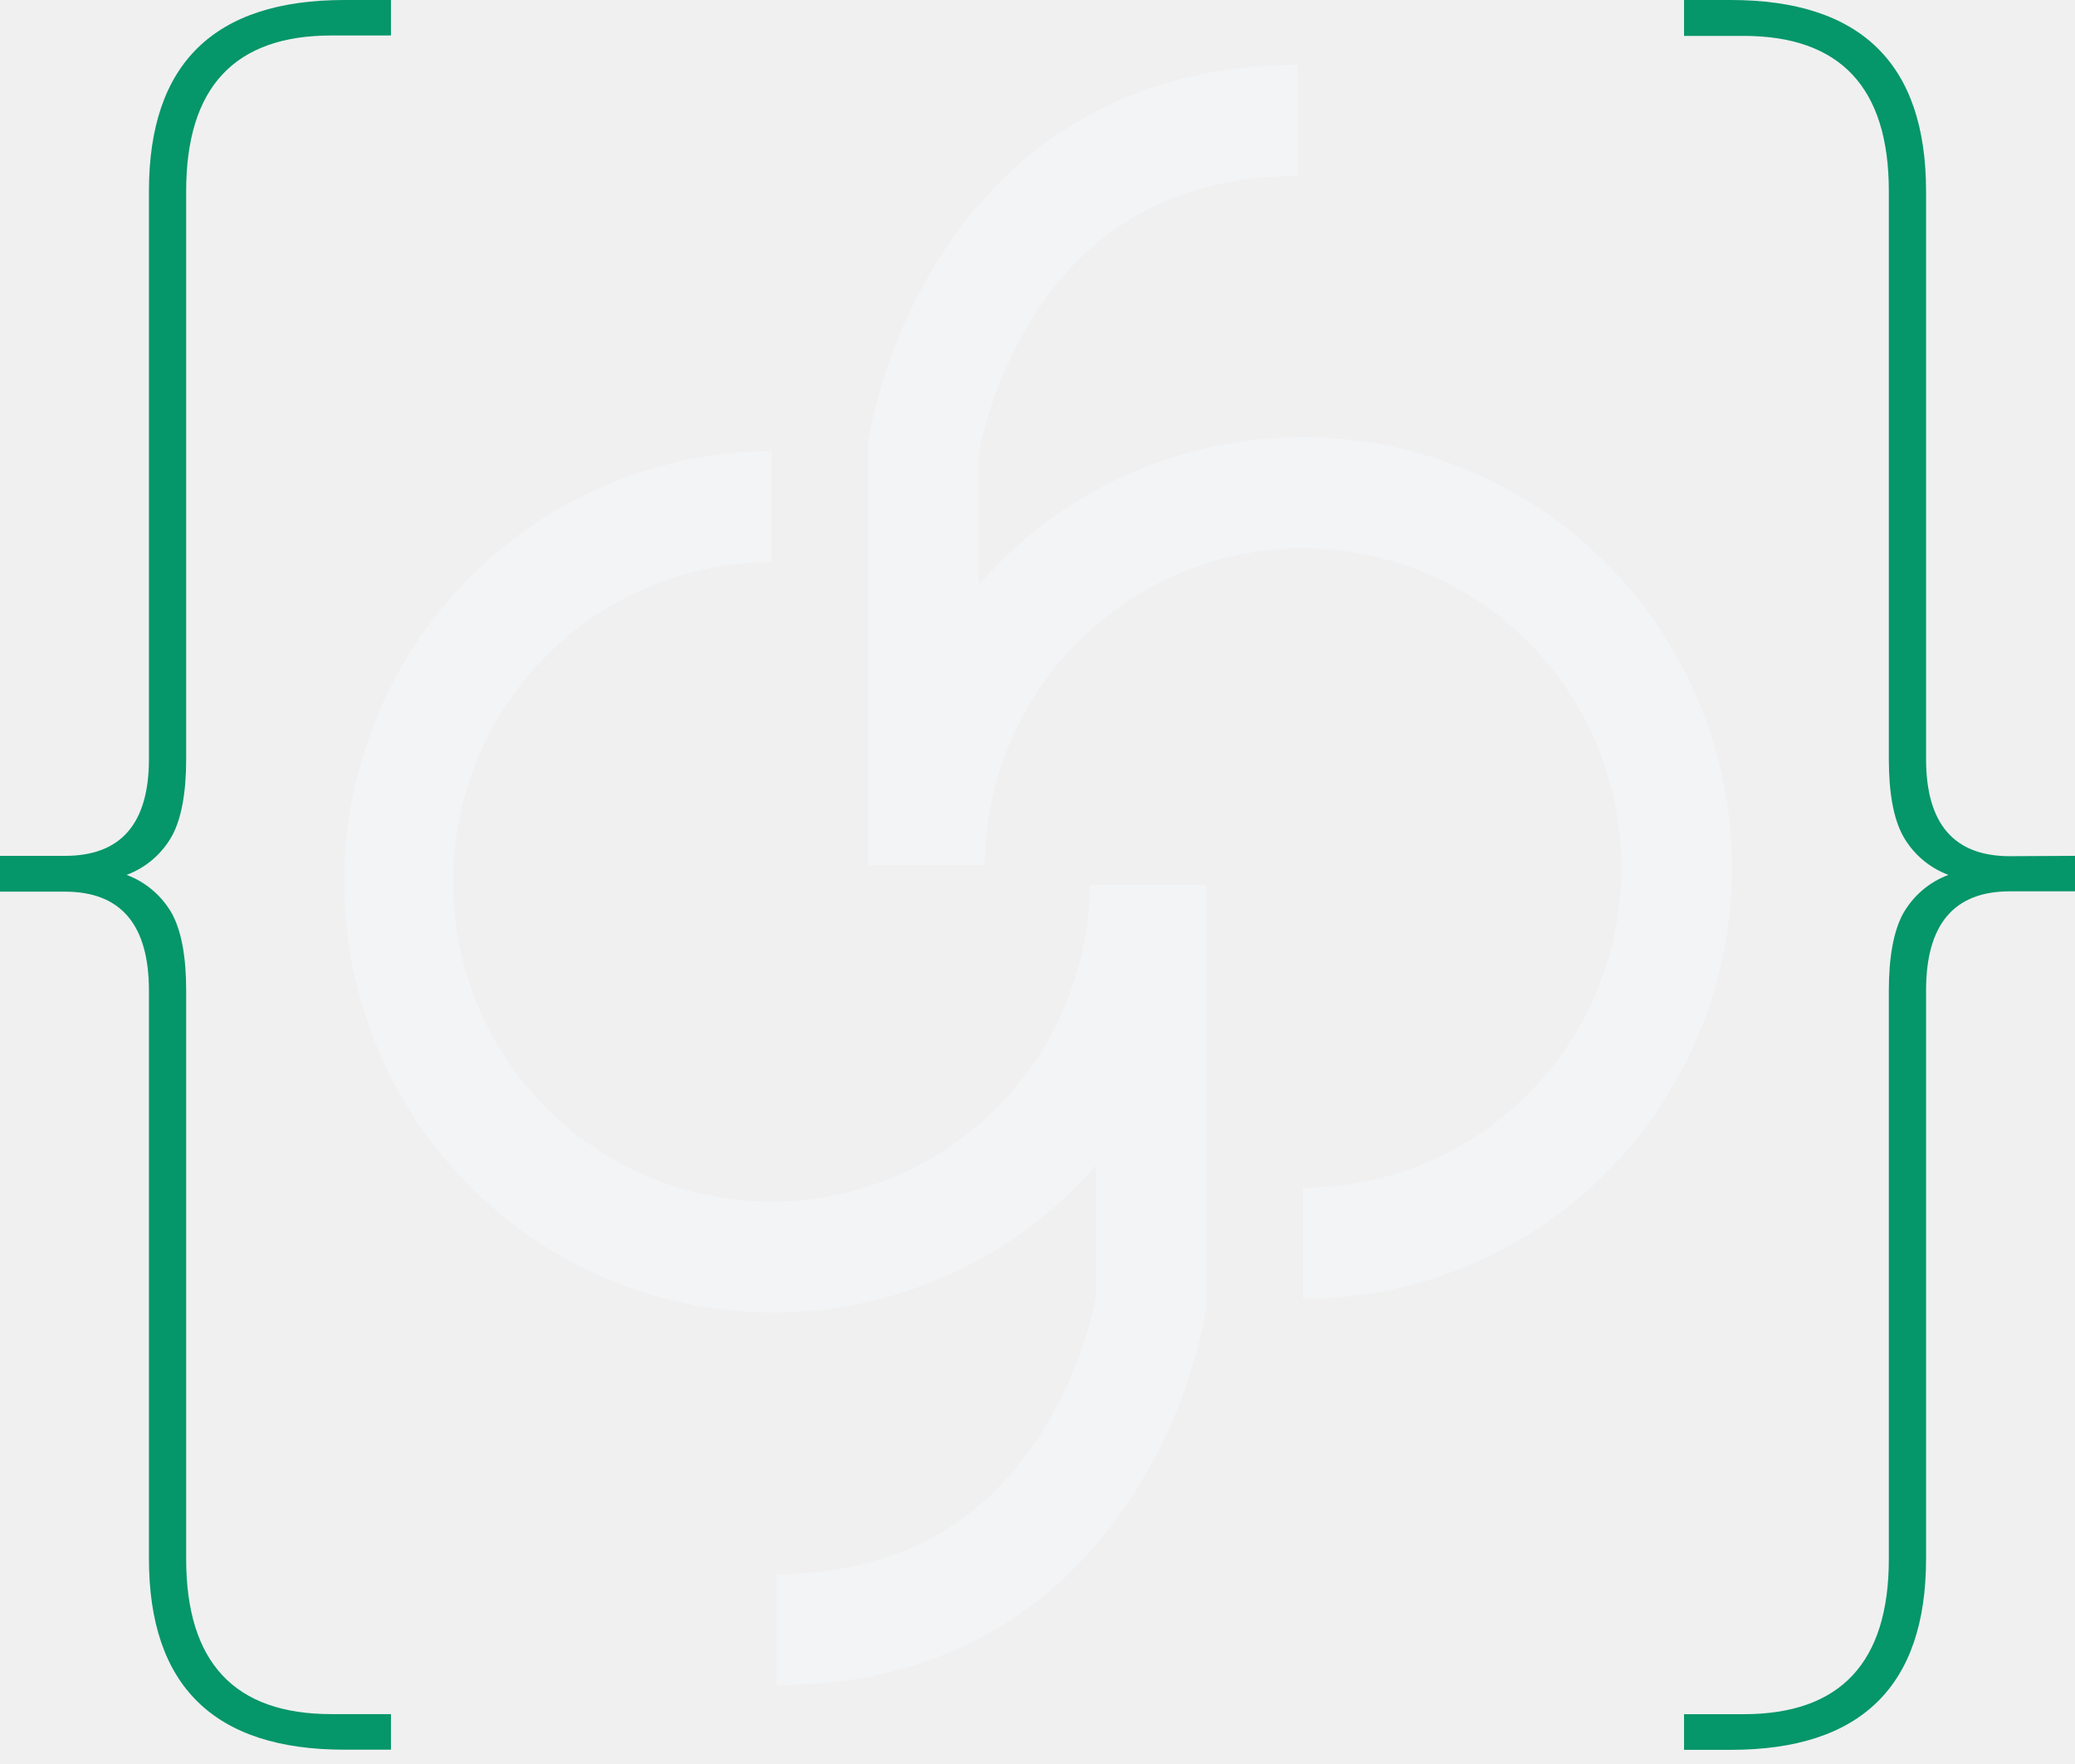
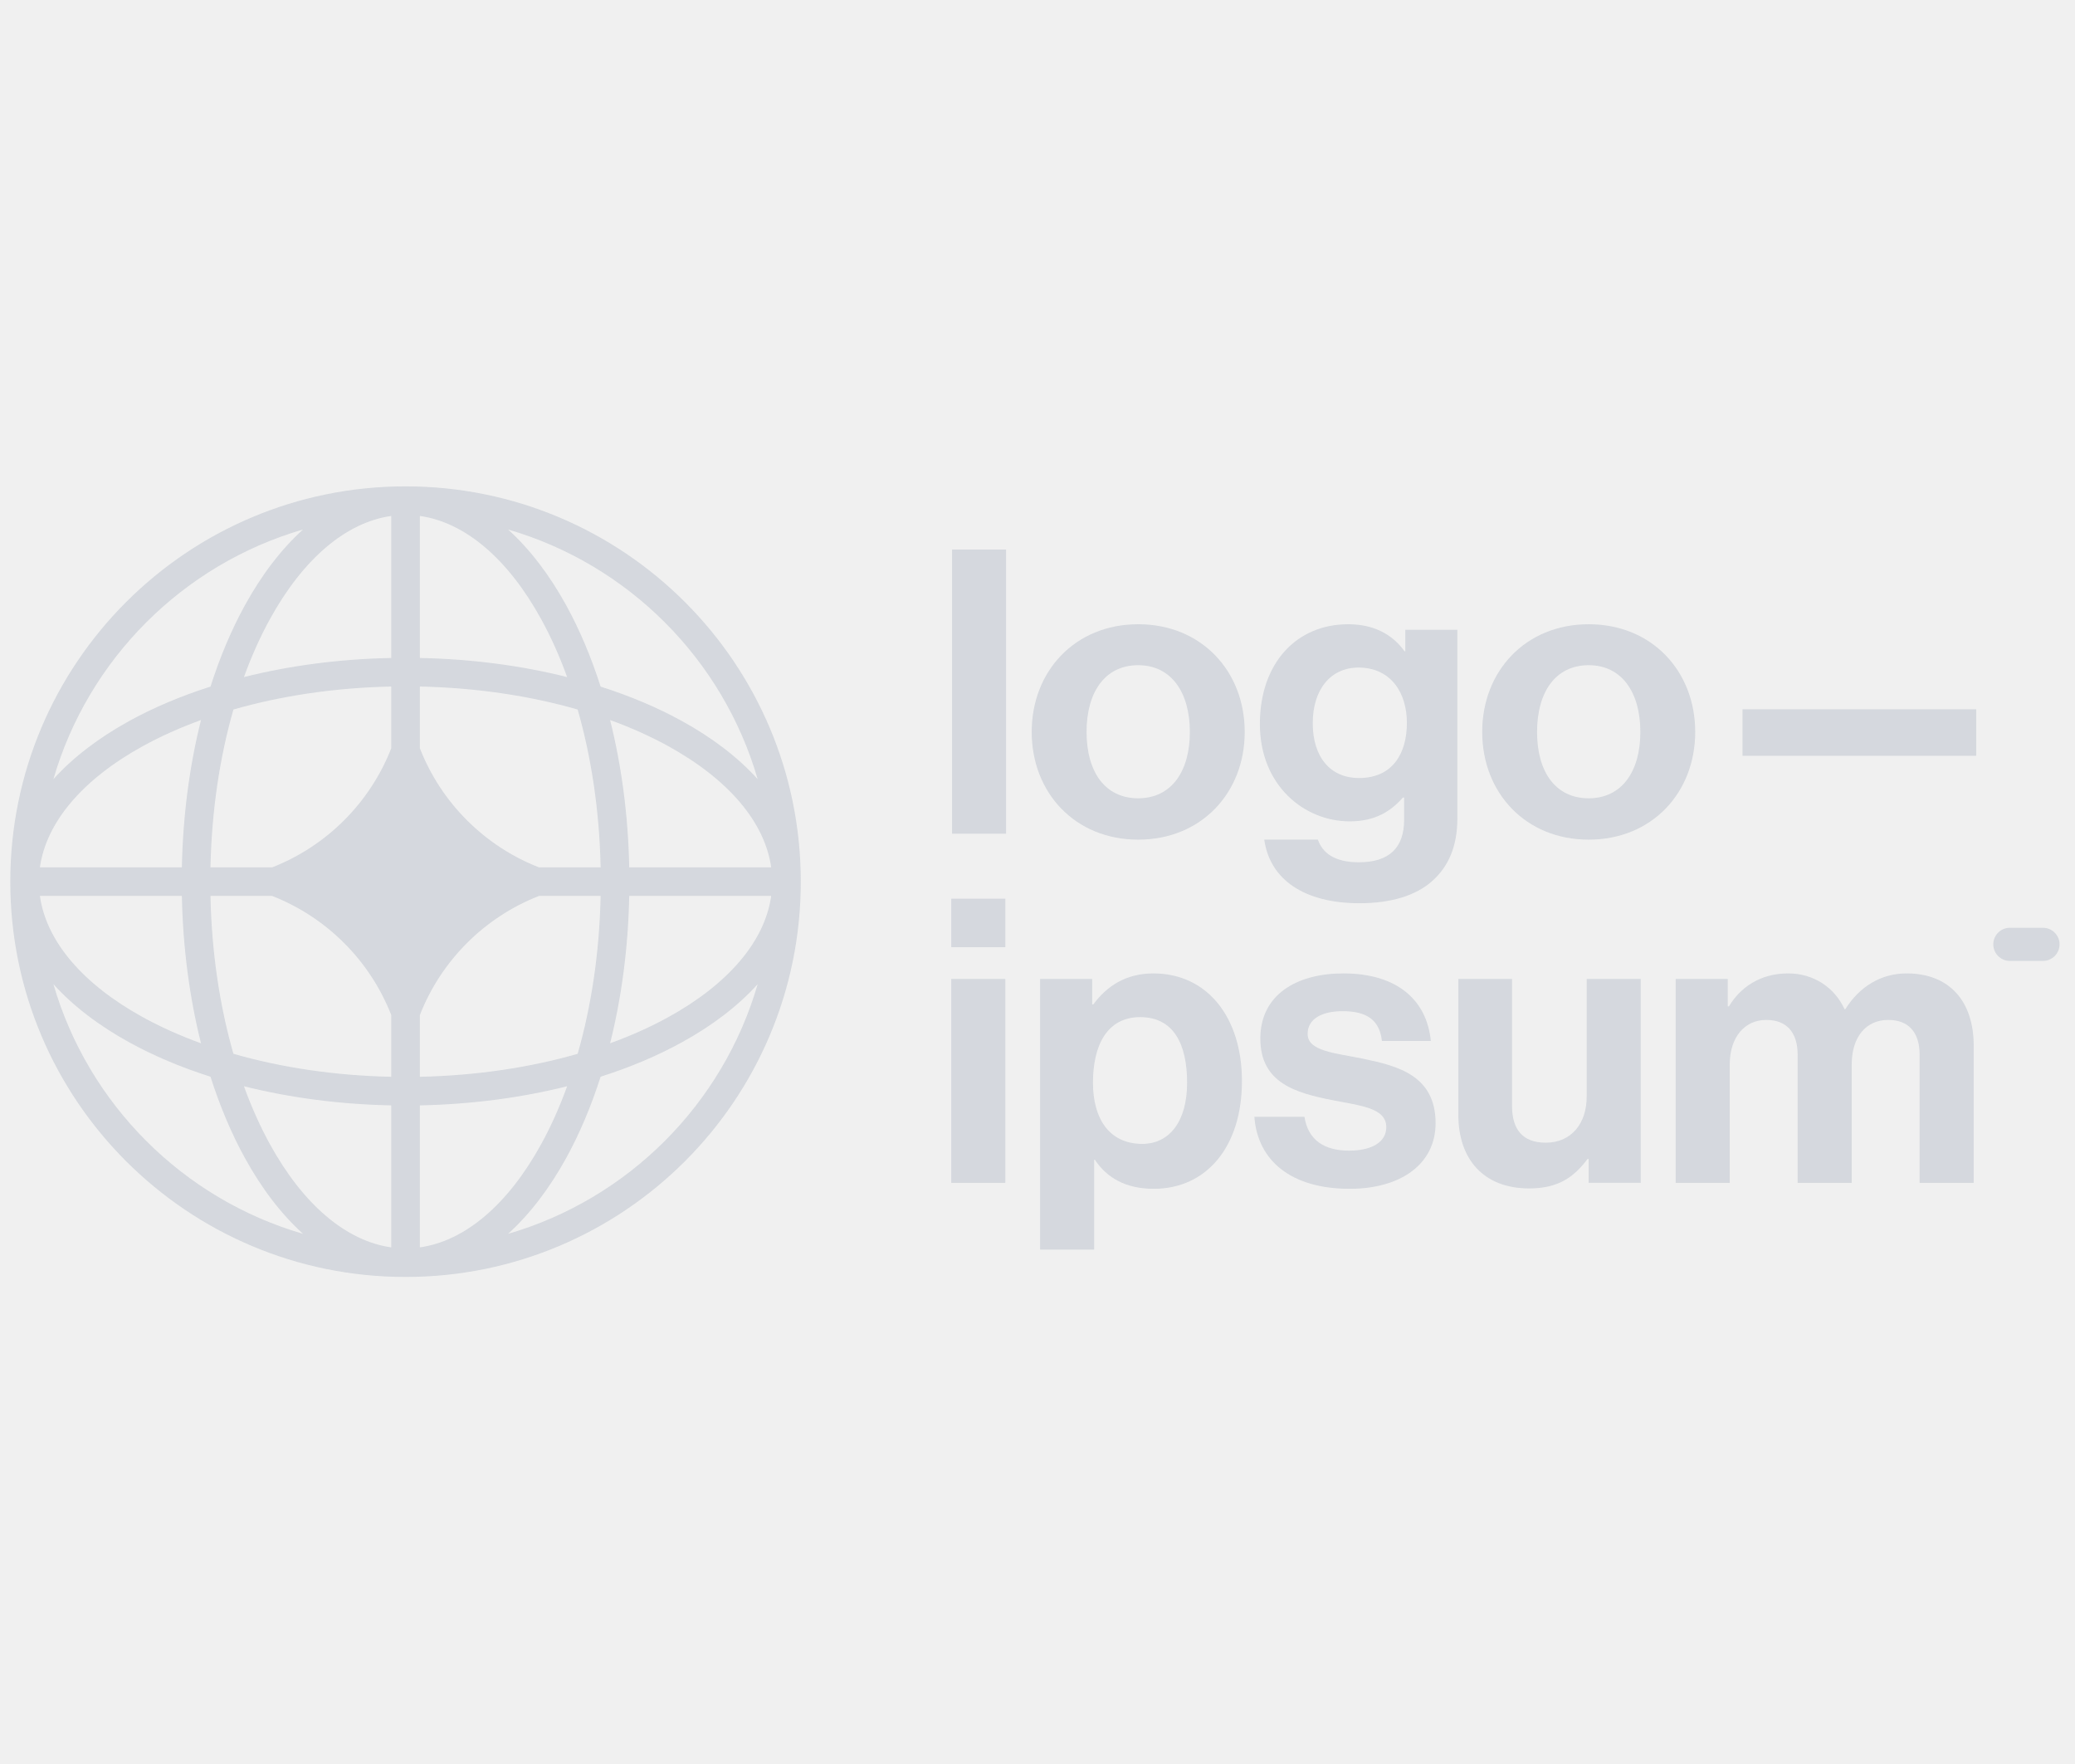
- <svg xmlns="http://www.w3.org/2000/svg" width="153" height="130" viewBox="0 0 153 130" fill="none">
-   <path d="M88.519 65.217H80.368C80.328 69.872 78.917 74.411 76.313 78.262C73.708 82.112 70.026 85.103 65.732 86.857C61.437 88.61 56.722 89.048 52.18 88.115C47.638 87.182 43.472 84.92 40.209 81.614C36.945 78.308 34.729 74.106 33.84 69.537C32.95 64.969 33.428 60.238 35.212 55.941C36.996 51.645 40.007 47.974 43.865 45.393C47.723 42.812 52.255 41.435 56.892 41.436V33.252C51.704 33.272 46.6 34.573 42.032 37.04C37.463 39.508 33.569 43.066 30.692 47.401C27.816 51.736 26.046 56.715 25.538 61.899C25.029 67.083 25.799 72.313 27.779 77.127C29.759 81.942 32.888 86.194 36.89 89.508C40.893 92.823 45.645 95.097 50.73 96.132C55.814 97.167 61.074 96.93 66.046 95.442C71.018 93.955 75.549 91.262 79.239 87.601C79.782 87.062 80.307 86.504 80.807 85.935V95.693C80.043 99.309 78.633 102.757 76.647 105.869C72.266 112.607 65.738 116.056 57.252 116.056V124.24C71.467 124.24 79.355 116.669 83.486 110.316C86.167 106.163 88.01 101.521 88.909 96.655L88.952 96.361V65.241L88.519 65.217Z" fill="#F3F4F6" />
-   <path d="M96.109 32.235C87.741 32.202 79.702 35.507 73.761 41.424C73.212 41.969 72.681 42.532 72.18 43.108V33.343C72.947 29.636 74.395 26.104 76.451 22.93C80.826 16.32 87.305 12.963 95.7 12.963V4.784C81.491 4.784 73.596 12.344 69.466 18.703C66.786 22.857 64.942 27.498 64.036 32.363L63.999 32.664V63.783H72.602C72.642 59.13 74.054 54.593 76.659 50.744C79.263 46.895 82.944 43.906 87.237 42.154C91.53 40.402 96.244 39.965 100.784 40.898C105.324 41.831 109.488 44.092 112.75 47.397C116.013 50.702 118.228 54.902 119.117 59.469C120.007 64.036 119.53 68.765 117.747 73.06C115.964 77.355 112.955 81.024 109.099 83.606C105.243 86.187 100.712 87.564 96.078 87.564V95.749C104.466 95.749 112.511 92.403 118.442 86.447C124.373 80.492 127.705 72.414 127.705 63.992C127.705 55.569 124.373 47.492 118.442 41.536C112.511 35.581 104.466 32.235 96.078 32.235H96.109Z" fill="#F3F4F6" />
-   <path d="M153 63.097V65.713H148.192C144.076 65.713 142.018 68.149 142.018 73.021V114.916C142.018 124.31 137.215 129.006 127.608 129.006H124.173V126.378H128.566C135.704 126.378 139.273 122.566 139.273 114.941V73.046C139.273 70.595 139.614 68.684 140.304 67.391C141.047 66.058 142.239 65.033 143.666 64.5C142.236 63.969 141.043 62.941 140.304 61.602C139.614 60.322 139.273 58.435 139.273 55.954V14.09C139.273 6.465 135.704 2.65 128.566 2.646H124.173V0H127.608C137.211 0 142.014 4.697 142.018 14.09V55.954C142.018 60.733 144.076 63.122 148.192 63.122L153 63.097ZM4.801 63.097C8.922 63.097 10.982 60.716 10.982 55.954V14.09C10.982 4.697 15.785 0 25.392 0H28.827V2.616H24.434C17.296 2.616 13.727 6.44 13.727 14.09V55.954C13.727 58.405 13.386 60.322 12.696 61.602C11.957 62.941 10.764 63.969 9.334 64.5C10.76 65.031 11.952 66.054 12.696 67.385C13.386 68.678 13.727 70.559 13.727 73.04V114.935C13.727 122.564 17.296 126.376 24.434 126.372H28.827V128.994H25.392C15.785 128.994 10.982 124.297 10.982 114.904V73.046C10.982 68.178 8.922 65.742 4.801 65.737H0V63.097H4.801Z" fill="#059669" />
+ <svg xmlns="http://www.w3.org/2000/svg" width="153" height="130" viewBox="0 0 84 32" fill="none">
+   <g opacity="0.9" clip-path="url(#clip0_359_527)">
+     <path d="M38.509 28.191H40.697V19.939H38.509V28.191ZM38.509 18.652H40.697V16.69H38.509V18.652Z" fill="#D1D5DB" />
+     <path d="M42.105 30.893H44.293V27.258H44.325C44.792 27.965 45.548 28.432 46.706 28.432C48.829 28.432 50.276 26.743 50.276 24.073C50.276 21.499 48.877 19.714 46.69 19.714C45.564 19.714 44.792 20.245 44.261 20.968H44.213V19.939H42.105V30.893ZM46.239 26.614C44.936 26.614 44.245 25.633 44.245 24.137C44.245 22.657 44.792 21.483 46.159 21.483C47.51 21.483 48.057 22.577 48.057 24.137C48.057 25.697 47.349 26.614 46.239 26.614Z" fill="#D1D5DB" />
+     <path d="M54.64 28.432C56.699 28.432 58.115 27.434 58.115 25.778C58.115 23.848 56.587 23.462 55.203 23.172C54.029 22.931 52.935 22.866 52.935 22.159C52.935 21.564 53.498 21.242 54.351 21.242C55.284 21.242 55.847 21.564 55.943 22.448H57.922C57.761 20.791 56.554 19.714 54.383 19.714C52.501 19.714 51.021 20.566 51.021 22.352C51.021 24.153 52.469 24.555 53.949 24.845C55.075 25.07 56.12 25.151 56.12 25.939C56.12 26.518 55.573 26.888 54.608 26.888C53.627 26.888 52.952 26.47 52.807 25.52H50.78C50.909 27.274 52.244 28.432 54.64 28.432Z" fill="#D1D5DB" />
+     <path d="M66.42 28.19V19.939H64.233V24.7C64.233 25.794 63.605 26.566 62.576 26.566C61.643 26.566 61.209 26.035 61.209 25.07V19.939H59.037V25.44C59.037 27.241 60.067 28.416 61.9 28.416C63.058 28.416 63.702 27.981 64.265 27.225H64.313V28.19H66.42Z" fill="#D1D5DB" />
+     <path d="M67.835 28.191H70.023V23.397C70.023 22.303 70.618 21.596 71.503 21.596C72.307 21.596 72.773 22.078 72.773 23.011V28.191H74.961V23.397C74.961 22.303 75.524 21.596 76.441 21.596C77.245 21.596 77.711 22.078 77.711 23.011V28.191H79.899V22.641C79.899 20.84 78.918 19.714 77.18 19.714C76.135 19.714 75.266 20.261 74.703 21.162H74.671C74.269 20.293 73.433 19.714 72.387 19.714C71.245 19.714 70.441 20.293 69.991 21.049H69.942V19.939H67.835V28.191Z" fill="#D1D5DB" />
+     <path d="M38.541 14.058H40.728V2.557H38.541V14.058Z" fill="#D1D5DB" />
+     <path d="M46.077 14.299C48.635 14.299 50.388 12.401 50.388 9.94C50.388 7.479 48.635 5.581 46.077 5.581C43.52 5.581 41.766 7.479 41.766 9.94C41.766 12.401 43.52 14.299 46.077 14.299ZM46.077 12.626C44.726 12.626 43.986 11.549 43.986 9.94C43.986 8.332 44.726 7.238 46.077 7.238C47.412 7.238 48.168 8.332 48.168 9.94C48.168 11.549 47.412 12.626 46.077 12.626Z" fill="#D1D5DB" />
+     <path d="M55.04 16.873C56.262 16.873 57.324 16.583 58.016 15.94C58.627 15.377 58.997 14.588 58.997 13.43V5.806H56.89V6.675H56.858C56.359 5.983 55.603 5.581 54.574 5.581C52.483 5.581 51.003 7.157 51.003 9.618C51.003 12.111 52.804 13.559 54.638 13.559C55.683 13.559 56.311 13.141 56.793 12.594H56.842V13.495C56.842 14.621 56.246 15.216 55.008 15.216C53.994 15.216 53.528 14.814 53.351 14.299H51.18C51.405 15.907 52.788 16.873 55.04 16.873ZM55.008 11.806C53.882 11.806 53.142 10.986 53.142 9.586C53.142 8.203 53.882 7.334 54.992 7.334C56.311 7.334 56.954 8.364 56.954 9.57C56.954 10.793 56.391 11.806 55.008 11.806Z" fill="#D1D5DB" />
+     <path d="M64.314 14.299C66.871 14.299 68.625 12.401 68.625 9.94C68.625 7.479 66.871 5.581 64.314 5.581C61.757 5.581 60.003 7.479 60.003 9.94C60.003 12.401 61.757 14.299 64.314 14.299ZM64.314 12.626C62.963 12.626 62.223 11.549 62.223 9.94C62.223 8.332 62.963 7.238 64.314 7.238C65.649 7.238 66.405 8.332 66.405 9.94C66.405 11.549 65.649 12.626 64.314 12.626Z" fill="#D1D5DB" />
+     <path d="M70.542 10.905H80V9.023H70.542V10.905Z" fill="#D1D5DB" />
+     <path d="M80.693 18.537C80.693 18.167 80.993 17.867 81.364 17.867H82.704C83.074 17.867 83.374 18.167 83.374 18.537C83.374 18.907 83.074 19.208 82.704 19.208H81.364C80.993 19.208 80.693 18.907 80.693 18.537Z" fill="#D1D5DB" />
+     <path fill-rule="evenodd" clip-rule="evenodd" d="M16.417 0C25.254 0 32.417 7.163 32.417 16C32.417 24.837 25.254 32 16.417 32C7.581 32 0.417 24.837 0.417 16C0.417 7.163 7.581 0 16.417 0ZM15.839 1.197C14.014 1.454 12.276 2.921 10.926 5.374C10.535 6.085 10.182 6.872 9.874 7.72C11.709 7.259 13.724 6.988 15.839 6.946V1.197ZM8.522 8.105C8.905 6.904 9.373 5.799 9.913 4.817C10.582 3.6 11.376 2.55 12.27 1.744C7.407 3.156 3.573 6.989 2.161 11.853C2.968 10.958 4.018 10.165 5.234 9.496C6.216 8.955 7.321 8.487 8.522 8.105ZM8.138 9.457C7.677 11.291 7.405 13.307 7.363 15.422H1.615C1.871 13.596 3.338 11.858 5.791 10.509C6.503 10.118 7.289 9.765 8.138 9.457ZM8.52 15.422C8.567 13.114 8.9 10.947 9.449 9.032C11.364 8.482 13.531 8.15 15.839 8.102V10.601C14.978 12.805 13.222 14.561 11.017 15.422H8.52ZM7.363 16.578H1.615C1.871 18.404 3.338 20.142 5.791 21.491C6.503 21.882 7.289 22.235 8.138 22.543C7.677 20.709 7.405 18.693 7.363 16.578ZM9.449 22.968C8.9 21.053 8.567 18.886 8.52 16.578H11.017C13.222 17.439 14.978 19.195 15.839 21.399V23.898C13.531 23.85 11.364 23.518 9.449 22.968ZM8.522 23.895C7.321 23.513 6.216 23.045 5.234 22.504C4.018 21.835 2.968 21.042 2.161 20.147C3.573 25.011 7.407 28.844 12.27 30.256C11.376 29.45 10.582 28.399 9.913 27.183C9.373 26.201 8.905 25.096 8.522 23.895ZM15.839 30.803C14.014 30.546 12.276 29.079 10.926 26.626C10.535 25.915 10.182 25.128 9.874 24.28C11.709 24.741 13.724 25.012 15.839 25.055V30.803ZM20.565 30.256C21.459 29.45 22.253 28.399 22.922 27.183C23.462 26.201 23.93 25.096 24.313 23.895C25.514 23.513 26.619 23.045 27.601 22.504C28.817 21.835 29.867 21.042 30.673 20.147C29.261 25.011 25.428 28.844 20.565 30.256ZM22.96 24.28C22.653 25.128 22.299 25.915 21.908 26.626C20.559 29.079 18.821 30.546 16.996 30.803V25.055C19.11 25.012 21.126 24.741 22.96 24.28ZM24.697 22.543C25.546 22.235 26.332 21.882 27.043 21.491C29.496 20.142 30.963 18.404 31.22 16.578H25.472C25.43 18.693 25.158 20.709 24.697 22.543ZM24.315 16.578C24.267 18.886 23.935 21.053 23.385 22.968C21.471 23.518 19.304 23.85 16.996 23.898V21.401C17.856 19.196 19.613 17.439 21.818 16.578H24.315ZM25.472 15.422H31.22C30.963 13.596 29.496 11.858 27.043 10.509C26.332 10.118 25.546 9.765 24.697 9.457C25.158 11.291 25.43 13.307 25.472 15.422ZM23.385 9.032C23.935 10.947 24.267 13.114 24.315 15.422H21.818C19.613 14.561 17.856 12.804 16.996 10.599V8.102C19.304 8.15 21.471 8.482 23.385 9.032ZM24.313 8.105C25.514 8.487 26.619 8.955 27.601 9.496C28.817 10.165 29.867 10.958 30.673 11.853C29.261 6.989 25.428 3.156 20.565 1.744C21.459 2.55 22.253 3.6 22.922 4.817C23.462 5.799 23.93 6.904 24.313 8.105ZM16.996 1.197C18.821 1.454 20.559 2.921 21.908 5.374C22.299 6.085 22.653 6.872 22.96 7.72C21.126 7.259 19.11 6.988 16.996 6.946V1.197Z" fill="#D1D5DB" />
+   </g>
+   <defs>
+     <clipPath id="clip0_359_527">
+       <rect width="153" height="130" fill="white" />
+     </clipPath>
+   </defs>
</svg>
